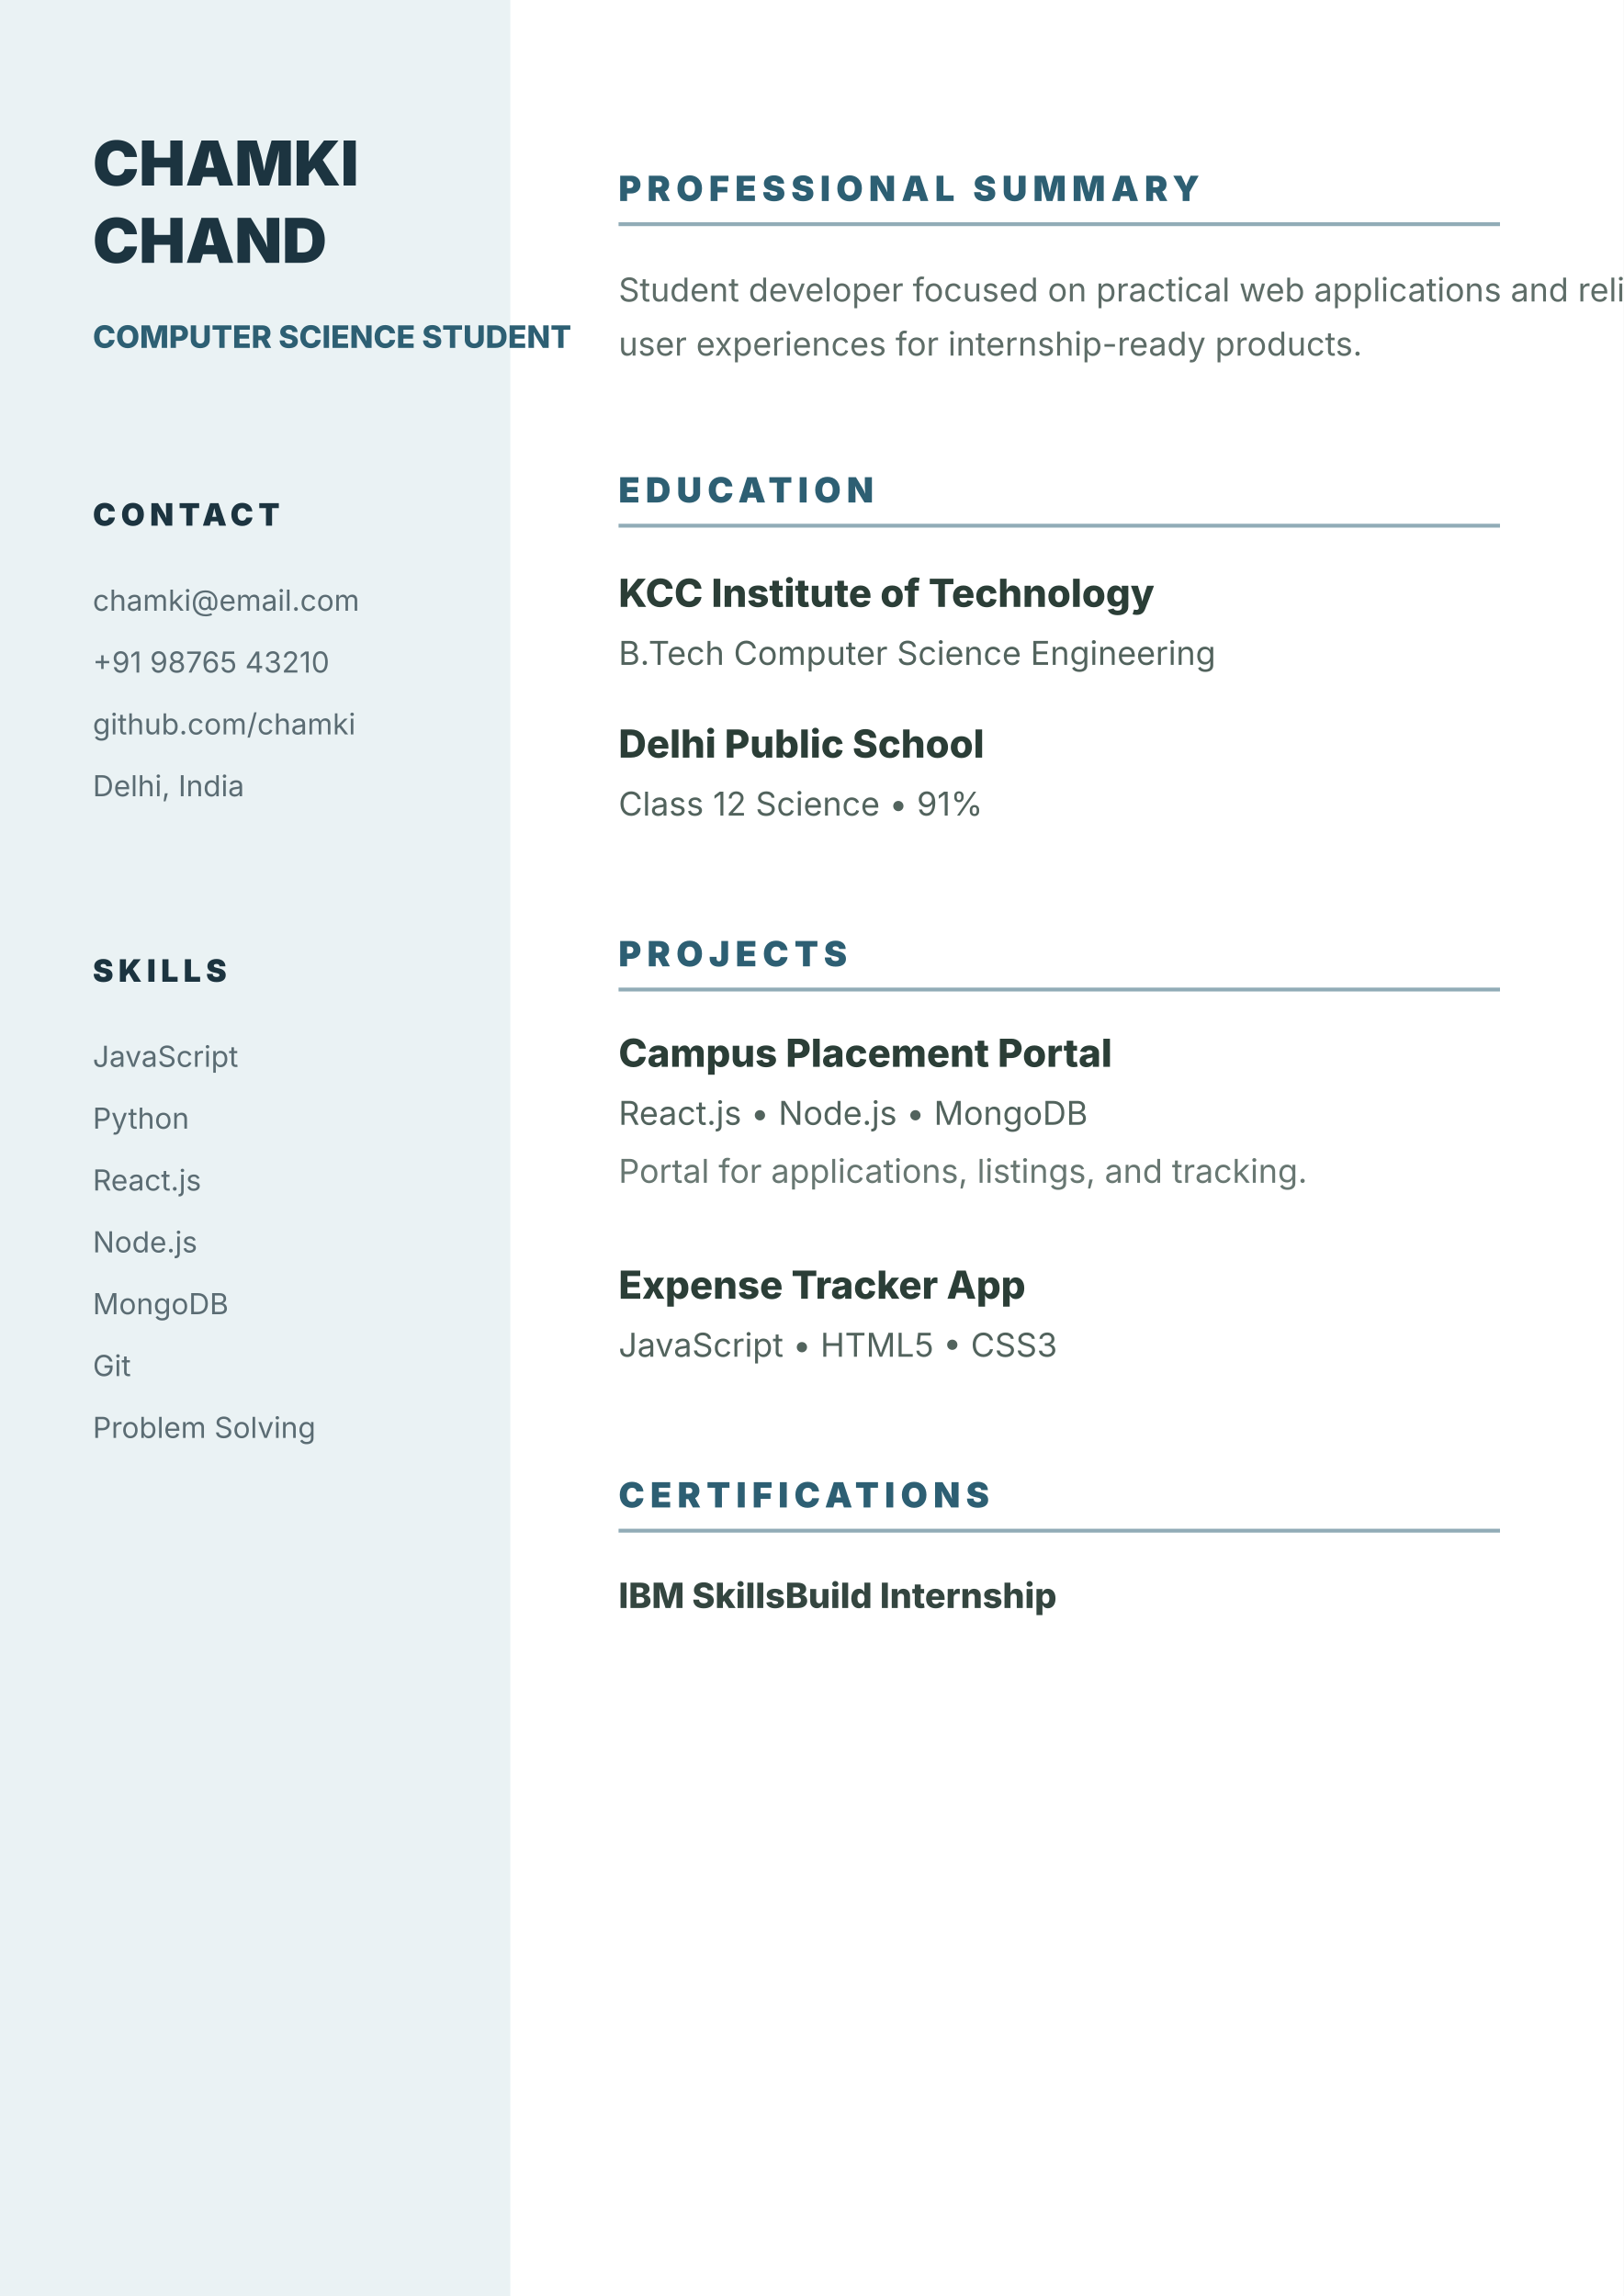
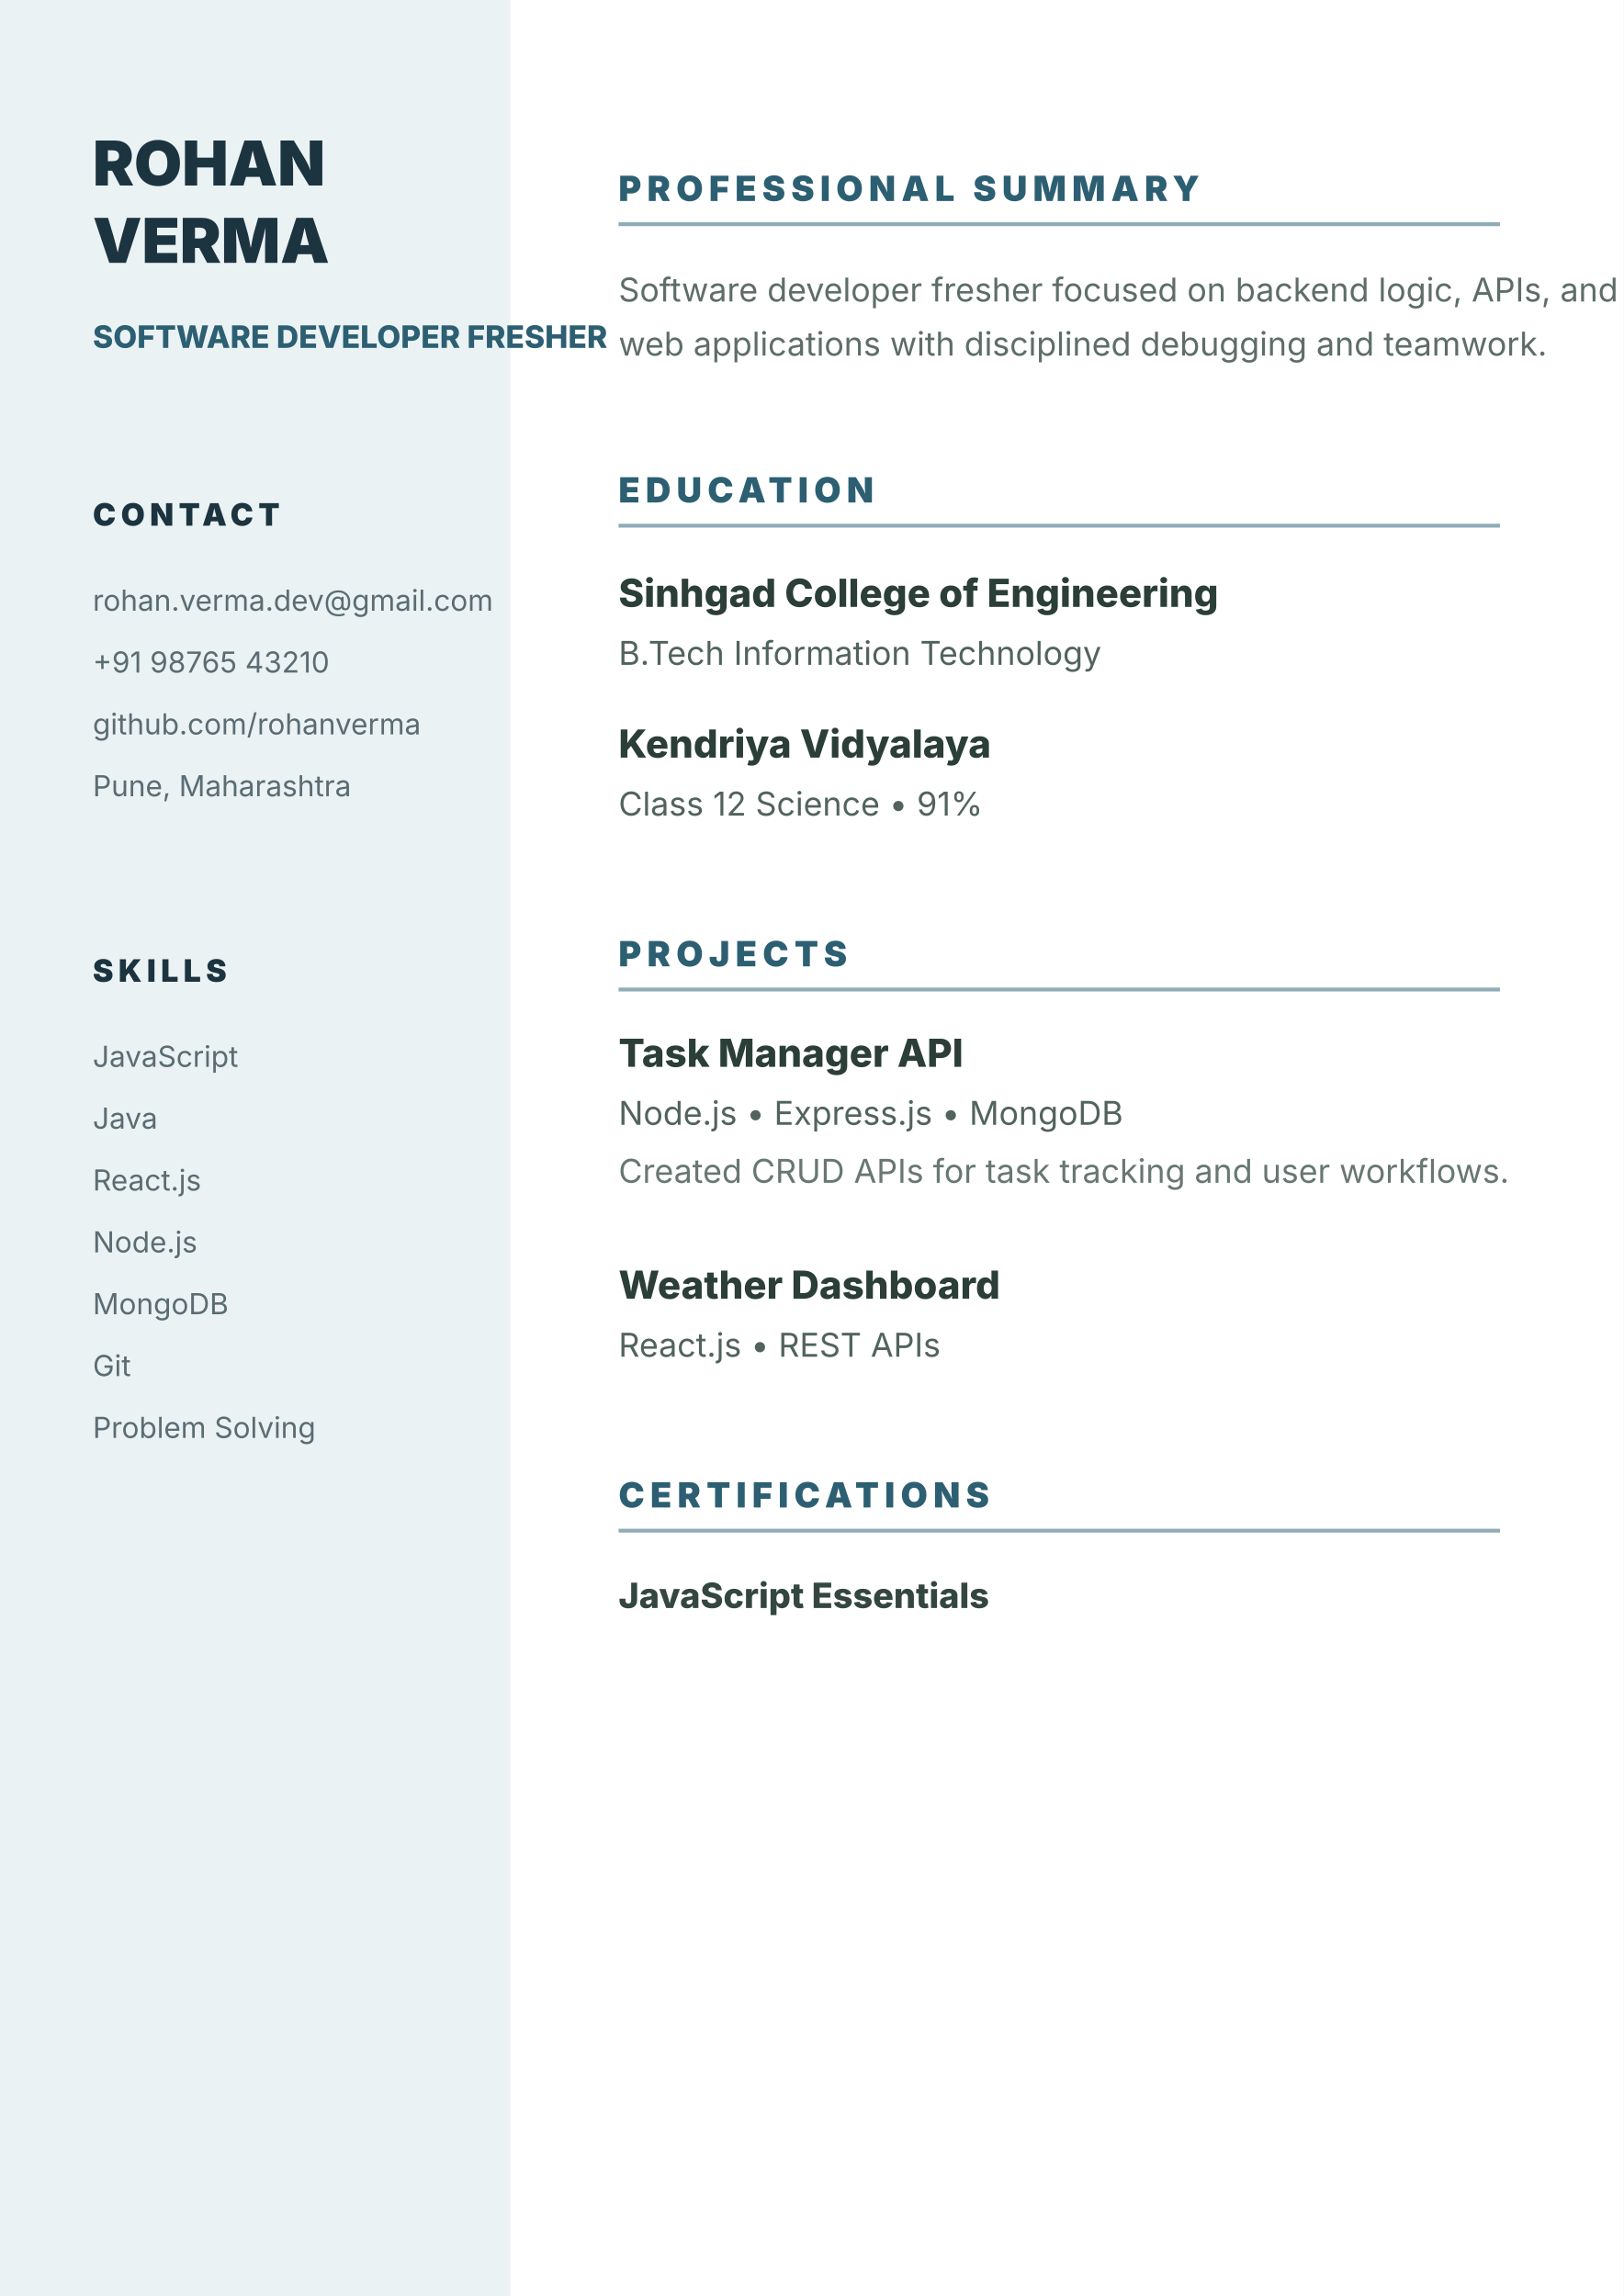
<svg xmlns="http://www.w3.org/2000/svg" width="420" height="594" viewBox="0 0 420 594">
  <rect width="420" height="594" fill="#fff" />
  <rect width="132" height="594" fill="#eaf2f4" />
  <g font-family="Inter, Arial, sans-serif">
-     <text x="24" y="48" font-size="16" font-weight="900" fill="#1c3440">CHAMKI</text>
-     <text x="24" y="68" font-size="16" font-weight="900" fill="#1c3440">CHAND</text>
-     <text x="24" y="90" font-size="8" font-weight="800" fill="#2d5f73">COMPUTER SCIENCE STUDENT</text>
+     <text x="24" y="48" font-size="16" font-weight="900" fill="#1c3440">ROHAN</text>
+     <text x="24" y="68" font-size="16" font-weight="900" fill="#1c3440">VERMA</text>
+     <text x="24" y="90" font-size="8" font-weight="800" fill="#2d5f73">SOFTWARE DEVELOPER FRESHER</text>
    <text x="24" y="136" font-size="8" font-weight="900" letter-spacing="1.3" fill="#1c3440">CONTACT</text>
-     <text x="24" y="158" font-size="7.5" fill="#5b6c73">chamki@email.com</text>
+     <text x="24" y="158" font-size="7.5" fill="#5b6c73">rohan.verma.dev@gmail.com</text>
    <text x="24" y="174" font-size="7.5" fill="#5b6c73">+91 98765 43210</text>
-     <text x="24" y="190" font-size="7.5" fill="#5b6c73">github.com/chamki</text>
-     <text x="24" y="206" font-size="7.5" fill="#5b6c73">Delhi, India</text>
+     <text x="24" y="190" font-size="7.5" fill="#5b6c73">github.com/rohanverma</text>
+     <text x="24" y="206" font-size="7.5" fill="#5b6c73">Pune, Maharashtra</text>
    <text x="24" y="254" font-size="8" font-weight="900" letter-spacing="1.3" fill="#1c3440">SKILLS</text>
    <text x="24" y="276" font-size="7.5" fill="#5b6c73">JavaScript</text>
-     <text x="24" y="292" font-size="7.5" fill="#5b6c73">Python</text>
+     <text x="24" y="292" font-size="7.5" fill="#5b6c73">Java</text>
    <text x="24" y="308" font-size="7.5" fill="#5b6c73">React.js</text>
    <text x="24" y="324" font-size="7.5" fill="#5b6c73">Node.js</text>
    <text x="24" y="340" font-size="7.5" fill="#5b6c73">MongoDB</text>
    <text x="24" y="356" font-size="7.5" fill="#5b6c73">Git</text>
    <text x="24" y="372" font-size="7.5" fill="#5b6c73">Problem Solving</text>
    <text x="160" y="52" font-size="9" font-weight="900" letter-spacing="1.5" fill="#2d5f73">PROFESSIONAL SUMMARY</text>
    <line x1="160" y1="58" x2="388" y2="58" stroke="#91acb7" />
-     <text x="160" y="78" font-size="8.5" fill="#5e6d68">Student developer focused on practical web applications and reliable</text>
-     <text x="160" y="92" font-size="8.5" fill="#5e6d68">user experiences for internship-ready products.</text>
+     <text x="160" y="78" font-size="8.5" fill="#5e6d68">Software developer fresher focused on backend logic, APIs, and responsive</text>
+     <text x="160" y="92" font-size="8.5" fill="#5e6d68">web applications with disciplined debugging and teamwork.</text>
    <text x="160" y="130" font-size="9" font-weight="900" letter-spacing="1.5" fill="#2d5f73">EDUCATION</text>
    <line x1="160" y1="136" x2="388" y2="136" stroke="#91acb7" />
-     <text x="160" y="157" font-size="10" font-weight="800" fill="#2b3e37">KCC Institute of Technology</text>
-     <text x="160" y="172" font-size="8.5" fill="#52635d">B.Tech Computer Science Engineering</text>
-     <text x="160" y="196" font-size="10" font-weight="800" fill="#2b3e37">Delhi Public School</text>
+     <text x="160" y="157" font-size="10" font-weight="800" fill="#2b3e37">Sinhgad College of Engineering</text>
+     <text x="160" y="172" font-size="8.5" fill="#52635d">B.Tech Information Technology</text>
+     <text x="160" y="196" font-size="10" font-weight="800" fill="#2b3e37">Kendriya Vidyalaya</text>
    <text x="160" y="211" font-size="8.5" fill="#52635d">Class 12 Science • 91%</text>
    <text x="160" y="250" font-size="9" font-weight="900" letter-spacing="1.5" fill="#2d5f73">PROJECTS</text>
    <line x1="160" y1="256" x2="388" y2="256" stroke="#91acb7" />
-     <text x="160" y="276" font-size="10" font-weight="800" fill="#2b3e37">Campus Placement Portal</text>
-     <text x="160" y="291" font-size="8.5" fill="#52635d">React.js • Node.js • MongoDB</text>
-     <text x="160" y="306" font-size="8.5" fill="#687772">Portal for applications, listings, and tracking.</text>
-     <text x="160" y="336" font-size="10" font-weight="800" fill="#2b3e37">Expense Tracker App</text>
-     <text x="160" y="351" font-size="8.5" fill="#52635d">JavaScript • HTML5 • CSS3</text>
+     <text x="160" y="276" font-size="10" font-weight="800" fill="#2b3e37">Task Manager API</text>
+     <text x="160" y="291" font-size="8.5" fill="#52635d">Node.js • Express.js • MongoDB</text>
+     <text x="160" y="306" font-size="8.5" fill="#687772">Created CRUD APIs for task tracking and user workflows.</text>
+     <text x="160" y="336" font-size="10" font-weight="800" fill="#2b3e37">Weather Dashboard</text>
+     <text x="160" y="351" font-size="8.5" fill="#52635d">React.js • REST APIs</text>
    <text x="160" y="390" font-size="9" font-weight="900" letter-spacing="1.5" fill="#2d5f73">CERTIFICATIONS</text>
    <line x1="160" y1="396" x2="388" y2="396" stroke="#91acb7" />
-     <text x="160" y="416" font-size="9" font-weight="800" fill="#344640">IBM SkillsBuild Internship</text>
+     <text x="160" y="416" font-size="9" font-weight="800" fill="#344640">JavaScript Essentials</text>
  </g>
</svg>
